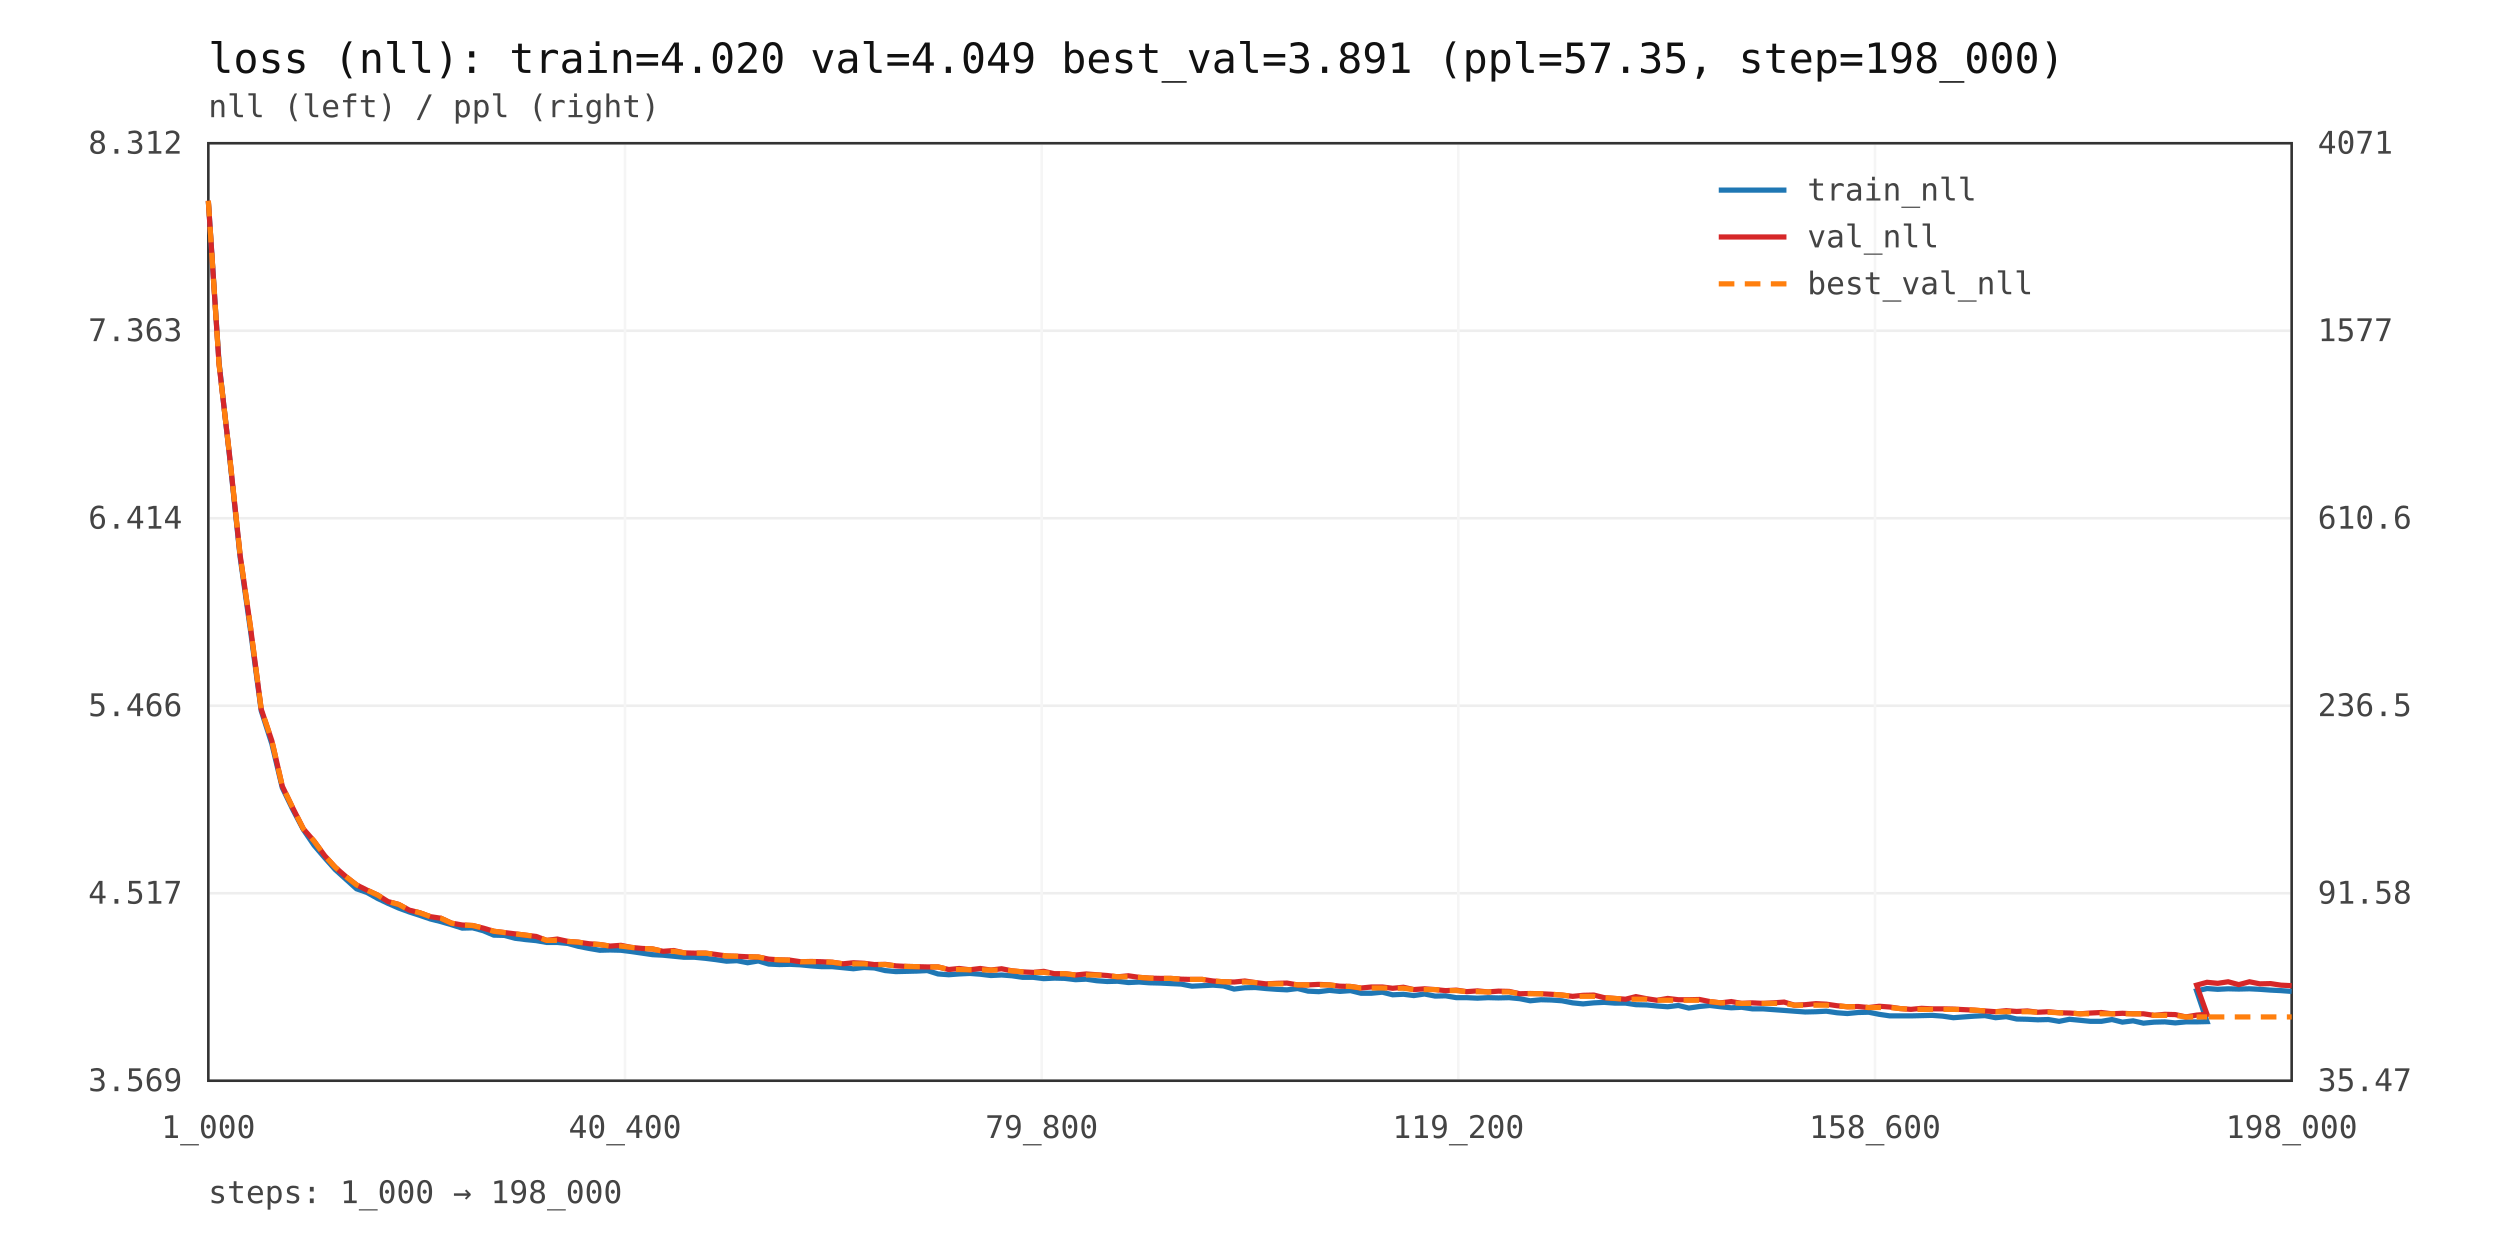
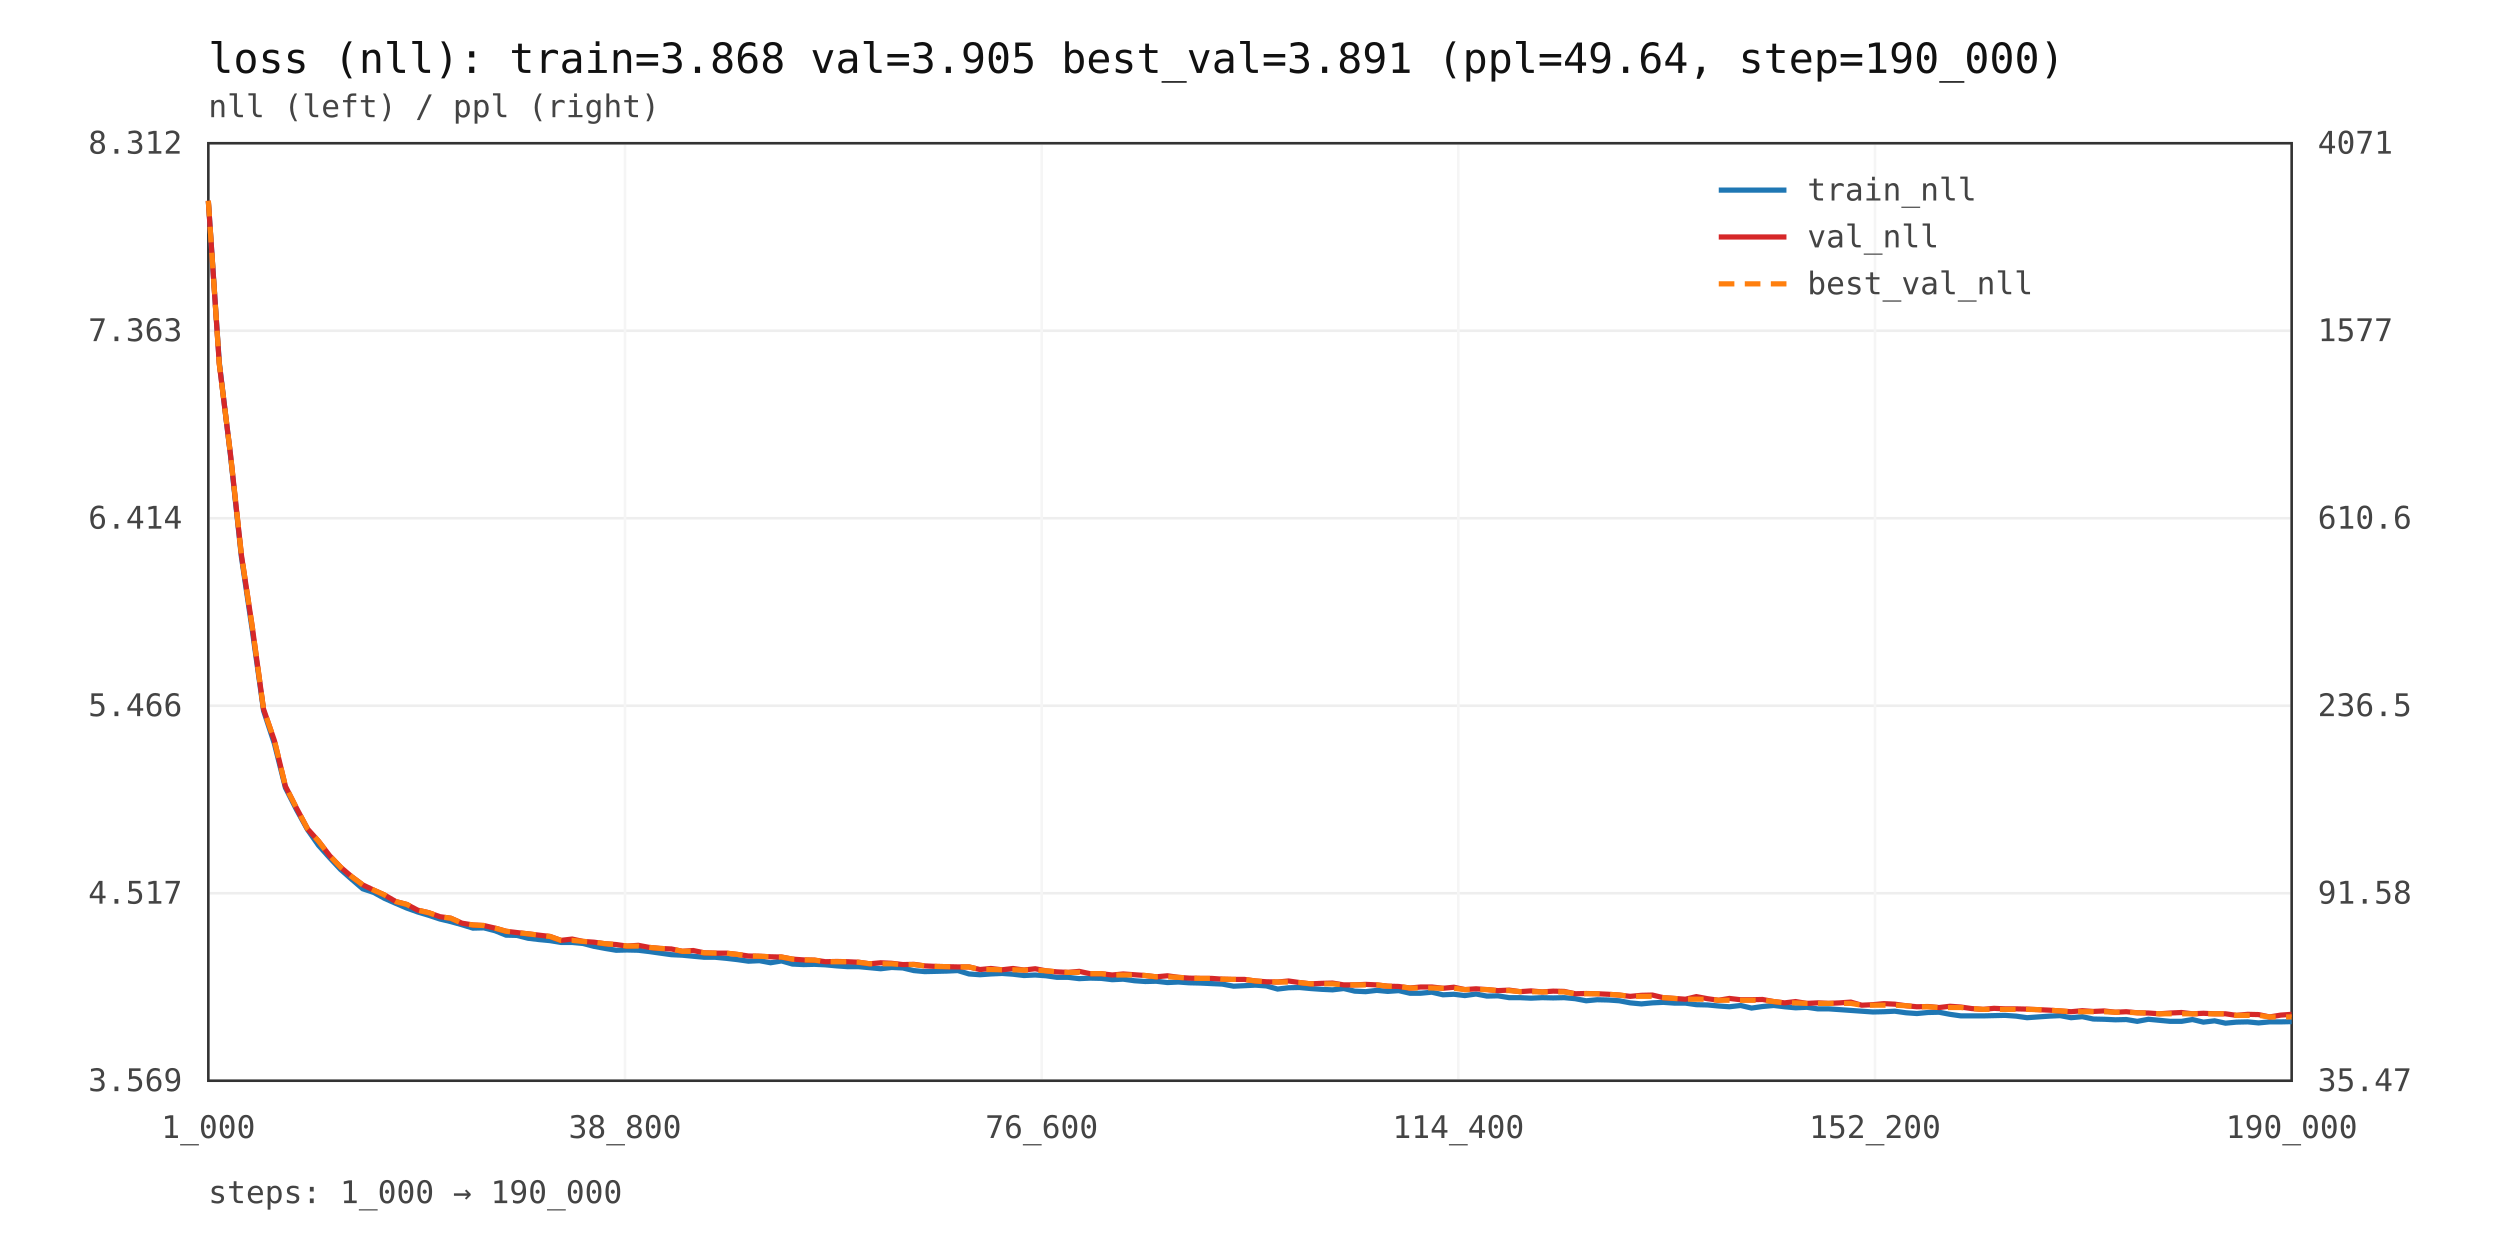
<svg xmlns="http://www.w3.org/2000/svg" width="960" height="480" viewBox="0 0 960 480">
  <style>
  .mono { font-family: ui-monospace, SFMono-Regular, Menlo, Monaco, Consolas, monospace; }
  .small { font-size: 12px; fill: #444; }
  .title { font-size: 16px; fill: #111; }
</style>
  <rect x="0" y="0" width="100%" height="100%" fill="white" />
-   <text class="mono title" x="80" y="28">loss (nll): train=4.020  val=4.049  best_val=3.891   (ppl=57.35, step=198_000)</text>
+   <text class="mono title" x="80" y="28">loss (nll): train=3.868  val=3.905  best_val=3.891   (ppl=49.64, step=190_000)</text>
  <line x1="80" y1="415.0" x2="880" y2="415.0" stroke="#eee" stroke-width="1" />
  <text class="mono small" x="70" y="419.0" text-anchor="end">3.569</text>
  <text class="mono small" x="890" y="419.0" text-anchor="start">35.47</text>
  <line x1="80" y1="343.0" x2="880" y2="343.0" stroke="#eee" stroke-width="1" />
  <text class="mono small" x="70" y="347.0" text-anchor="end">4.517</text>
  <text class="mono small" x="890" y="347.0" text-anchor="start">91.58</text>
  <line x1="80" y1="271.0" x2="880" y2="271.0" stroke="#eee" stroke-width="1" />
  <text class="mono small" x="70" y="275.0" text-anchor="end">5.466</text>
  <text class="mono small" x="890" y="275.0" text-anchor="start">236.5</text>
  <line x1="80" y1="199.0" x2="880" y2="199.0" stroke="#eee" stroke-width="1" />
  <text class="mono small" x="70" y="203.0" text-anchor="end">6.414</text>
  <text class="mono small" x="890" y="203.0" text-anchor="start">610.6</text>
  <line x1="80" y1="127.0" x2="880" y2="127.0" stroke="#eee" stroke-width="1" />
  <text class="mono small" x="70" y="131.0" text-anchor="end">7.363</text>
  <text class="mono small" x="890" y="131.0" text-anchor="start">1577</text>
  <line x1="80" y1="55.0" x2="880" y2="55.0" stroke="#eee" stroke-width="1" />
  <text class="mono small" x="70" y="59.0" text-anchor="end">8.312</text>
  <text class="mono small" x="890" y="59.0" text-anchor="start">4071</text>
  <line x1="80.0" y1="55" x2="80.0" y2="415" stroke="#f5f5f5" stroke-width="1" />
  <text class="mono small" x="80.0" y="437" text-anchor="middle">1_000</text>
  <line x1="240.0" y1="55" x2="240.0" y2="415" stroke="#f5f5f5" stroke-width="1" />
-   <text class="mono small" x="240.0" y="437" text-anchor="middle">40_400</text>
+   <text class="mono small" x="240.0" y="437" text-anchor="middle">38_800</text>
  <line x1="400.0" y1="55" x2="400.0" y2="415" stroke="#f5f5f5" stroke-width="1" />
-   <text class="mono small" x="400.0" y="437" text-anchor="middle">79_800</text>
+   <text class="mono small" x="400.0" y="437" text-anchor="middle">76_600</text>
  <line x1="560.0" y1="55" x2="560.0" y2="415" stroke="#f5f5f5" stroke-width="1" />
-   <text class="mono small" x="560.0" y="437" text-anchor="middle">119_200</text>
+   <text class="mono small" x="560.0" y="437" text-anchor="middle">114_400</text>
  <line x1="720.0" y1="55" x2="720.0" y2="415" stroke="#f5f5f5" stroke-width="1" />
-   <text class="mono small" x="720.0" y="437" text-anchor="middle">158_600</text>
+   <text class="mono small" x="720.0" y="437" text-anchor="middle">152_200</text>
  <line x1="880.0" y1="55" x2="880.0" y2="415" stroke="#f5f5f5" stroke-width="1" />
-   <text class="mono small" x="880.0" y="437" text-anchor="middle">198_000</text>
+   <text class="mono small" x="880.0" y="437" text-anchor="middle">190_000</text>
  <rect x="80" y="55" width="800" height="360" fill="none" stroke="#333" stroke-width="1" />
  <text class="mono small" x="80" y="45">nll (left) / ppl (right)</text>
-   <polyline fill="none" stroke="#1f77b4" stroke-width="2" points="80.0,77.3 84.1,139.1 88.1,174.9 92.2,213.9 96.2,242.2 100.3,272.9 104.4,285.7 108.4,302.5 112.5,311.0 116.5,318.6 120.6,324.6 124.7,329.4 128.7,333.9 132.8,337.6 136.9,341.3 140.9,342.7 145.0,345.0 149.0,346.9 153.1,348.7 157.2,350.2 161.2,351.5 165.3,352.9 169.3,353.9 173.4,355.1 177.5,356.4 181.5,356.3 185.6,357.4 189.6,359.1 193.7,359.2 197.8,360.3 201.8,360.8 205.9,361.2 209.9,361.9 214.0,361.9 218.1,362.3 222.1,363.4 226.2,364.2 230.3,364.9 234.3,364.8 238.4,364.9 242.4,365.4 246.5,366.0 250.6,366.6 254.6,366.8 258.7,367.2 262.7,367.6 266.8,367.6 270.9,368.0 274.9,368.5 279.0,369.1 283.0,368.9 287.1,369.7 291.2,369.0 295.2,370.2 299.3,370.4 303.4,370.3 307.4,370.5 311.5,370.9 315.5,371.2 319.6,371.2 323.7,371.6 327.7,372.0 331.8,371.5 335.8,371.7 339.9,372.7 344.0,373.1 348.0,373.0 352.1,372.9 356.1,372.7 360.2,374.0 364.3,374.3 368.3,374.0 372.4,373.8 376.4,374.1 380.5,374.6 384.6,374.4 388.6,374.7 392.7,375.3 396.8,375.3 400.8,375.8 404.9,375.6 408.9,375.7 413.0,376.2 417.1,376.0 421.1,376.6 425.2,376.9 429.2,376.8 433.3,377.3 437.4,377.1 441.4,377.4 445.5,377.5 449.5,377.7 453.6,377.9 457.7,378.7 461.7,378.5 465.8,378.3 469.8,378.6 473.9,379.8 478.0,379.3 482.0,379.2 486.1,379.6 490.2,379.9 494.2,380.1 498.3,379.6 502.3,380.6 506.4,380.8 510.5,380.3 514.5,380.7 518.6,380.4 522.6,381.4 526.7,381.4 530.8,381.0 534.8,382.0 538.9,381.8 542.9,382.3 547.0,381.7 551.1,382.5 555.1,382.4 559.2,383.1 563.2,383.1 567.3,383.3 571.4,383.1 575.4,383.2 579.5,383.1 583.6,383.5 587.6,384.3 591.7,383.9 595.7,384.0 599.8,384.3 603.9,385.1 607.9,385.5 612.0,385.1 616.0,384.9 620.1,385.2 624.2,385.2 628.2,385.8 632.3,385.9 636.3,386.3 640.4,386.6 644.5,386.1 648.5,387.1 652.6,386.5 656.6,386.1 660.7,386.6 664.8,387.0 668.8,386.8 672.9,387.4 677.0,387.4 681.0,387.7 685.1,388.0 689.1,388.3 693.2,388.6 697.3,388.5 701.3,388.3 705.4,388.9 709.4,389.2 713.5,388.8 717.6,388.7 721.6,389.5 725.7,390.1 729.7,390.1 733.8,390.1 737.9,390.0 741.9,389.9 746.0,390.2 750.1,390.8 754.1,390.5 758.2,390.2 762.2,390.0 766.3,390.8 770.4,390.4 774.4,391.3 778.5,391.4 782.5,391.6 786.6,391.5 790.7,392.2 794.7,391.4 798.8,391.8 802.8,392.2 806.9,392.2 811.0,391.5 815.0,392.5 819.1,392.0 823.1,392.9 827.2,392.5 831.3,392.4 835.3,392.8 839.4,392.4 843.5,392.4 847.5,392.3 843.5,380.5 847.5,379.6 851.6,379.9 855.6,379.7 859.7,379.8 863.8,379.7 867.8,379.9 871.9,380.2 875.9,380.4 880.0,380.7" />
-   <polyline fill="none" stroke="#d62728" stroke-width="2" points="80.0,77.1 84.1,139.7 88.1,174.4 92.2,213.1 96.2,240.9 100.3,272.3 104.4,284.5 108.4,301.9 112.5,310.4 116.5,318.3 120.6,323.0 124.7,328.6 128.7,333.0 132.8,336.6 136.9,339.8 140.9,341.8 145.0,343.7 149.0,346.2 153.1,347.3 157.2,349.5 161.2,350.5 165.3,352.0 169.3,352.6 173.4,354.5 177.5,355.2 181.5,355.4 185.6,356.4 189.6,357.6 193.7,358.1 197.8,358.6 201.8,359.1 205.9,359.6 209.9,361.1 214.0,360.6 218.1,361.5 222.1,361.8 226.2,362.4 230.3,362.7 234.3,363.3 238.4,363.0 242.4,363.8 246.5,364.2 250.6,364.4 254.6,365.3 258.7,365.0 262.7,365.9 266.8,366.0 270.9,366.0 274.9,366.5 279.0,367.1 283.0,367.2 287.1,367.4 291.2,367.5 295.2,368.3 299.3,368.6 303.4,368.7 307.4,369.3 311.5,369.2 315.5,369.3 319.6,369.5 323.7,370.1 327.7,369.7 331.8,369.9 335.8,370.4 339.9,370.3 344.0,370.9 348.0,371.1 352.1,371.2 356.1,371.3 360.2,371.3 364.3,372.3 368.3,371.9 372.4,372.4 376.4,371.9 380.5,372.5 384.6,372.0 388.6,372.8 392.7,373.2 396.8,373.4 400.8,373.0 404.9,373.9 408.9,373.9 413.0,374.4 417.1,374.0 421.1,374.3 425.2,374.6 429.2,375.1 433.3,374.7 437.4,375.3 441.4,375.6 445.5,375.7 449.5,375.7 453.6,376.0 457.7,376.1 461.7,376.1 465.8,376.7 469.8,377.0 473.9,377.1 478.0,376.7 482.0,377.3 486.1,377.8 490.2,377.6 494.2,377.5 498.3,378.2 502.3,378.2 506.4,378.0 510.5,378.2 514.5,378.7 518.6,378.8 522.6,379.4 526.7,379.0 530.8,379.0 534.8,379.5 538.9,379.1 542.9,380.0 547.0,379.7 551.1,380.0 555.1,380.4 559.2,380.2 563.2,380.8 567.3,380.5 571.4,380.9 575.4,380.6 579.5,380.7 583.6,381.6 587.6,381.5 591.7,381.6 595.7,381.8 599.8,382.1 603.9,382.6 607.9,382.2 612.0,382.1 616.0,383.1 620.1,383.4 624.2,383.7 628.2,382.7 632.3,383.5 636.3,384.1 640.4,383.4 644.5,383.9 648.5,383.9 652.6,383.8 656.6,384.6 660.7,385.1 664.8,384.6 668.8,385.3 672.9,385.1 677.0,385.3 681.0,385.1 685.1,384.8 689.1,386.0 693.2,385.8 697.3,385.4 701.3,385.6 705.4,386.2 709.4,386.6 713.5,386.5 717.6,386.9 721.6,386.4 725.7,386.7 729.7,387.3 733.8,387.6 737.9,387.2 741.9,387.4 746.0,387.4 750.1,387.5 754.1,387.7 758.2,387.9 762.2,388.2 766.3,388.5 770.4,388.1 774.4,388.4 778.5,388.2 782.5,388.7 786.6,388.5 790.7,388.9 794.7,389.0 798.8,389.3 802.8,389.0 806.9,388.8 811.0,389.3 815.0,389.1 819.1,389.3 823.1,389.3 827.2,389.9 831.3,389.5 835.3,389.6 839.4,390.5 843.5,389.8 847.5,389.5 843.5,378.3 847.5,377.2 851.6,377.6 855.6,377.0 859.7,378.1 863.8,377.0 867.8,377.8 871.9,377.7 875.9,378.3 880.0,378.5" />
-   <polyline fill="none" stroke="#ff7f0e" stroke-width="2" stroke-dasharray="6,4" points="80.0,77.1 84.1,139.7 88.1,174.4 92.2,213.1 96.2,240.9 100.3,272.3 104.4,284.5 108.4,301.9 112.5,310.4 116.5,318.3 120.6,323.0 124.7,328.6 128.7,333.0 132.8,336.6 136.9,339.8 140.9,341.8 145.0,343.7 149.0,346.2 153.1,347.3 157.2,349.5 161.2,350.5 165.3,352.0 169.3,352.6 173.4,354.5 177.5,355.2 181.5,355.4 185.6,356.4 189.6,357.6 193.7,358.1 197.8,358.6 201.8,359.1 205.9,359.6 209.9,361.1 214.0,361.1 218.1,361.5 222.1,361.8 226.2,362.4 230.3,362.7 234.3,363.3 238.4,363.3 242.4,363.8 246.5,364.2 250.6,364.4 254.6,365.3 258.7,365.3 262.7,365.9 266.8,366.0 270.9,366.0 274.9,366.5 279.0,367.1 283.0,367.2 287.1,367.4 291.2,367.5 295.2,368.3 299.3,368.6 303.4,368.7 307.4,369.3 311.5,369.3 315.5,369.3 319.6,369.5 323.7,370.1 327.7,370.1 331.8,370.1 335.8,370.4 339.9,370.4 344.0,370.9 348.0,371.1 352.1,371.2 356.1,371.3 360.2,371.3 364.3,372.3 368.3,372.3 372.4,372.4 376.4,372.4 380.5,372.5 384.6,372.5 388.6,372.8 392.7,373.2 396.8,373.4 400.8,373.4 404.9,373.9 408.9,373.9 413.0,374.4 417.1,374.4 421.1,374.4 425.2,374.6 429.2,375.1 433.3,375.1 437.4,375.3 441.4,375.6 445.5,375.7 449.5,375.7 453.6,376.0 457.7,376.1 461.7,376.1 465.8,376.7 469.8,377.0 473.9,377.1 478.0,377.1 482.0,377.3 486.1,377.8 490.2,377.8 494.2,377.8 498.3,378.2 502.3,378.2 506.4,378.2 510.5,378.2 514.5,378.7 518.6,378.8 522.6,379.4 526.7,379.4 530.8,379.4 534.8,379.5 538.9,379.5 542.9,380.0 547.0,380.0 551.1,380.0 555.1,380.4 559.2,380.4 563.2,380.8 567.3,380.8 571.4,380.9 575.4,380.9 579.5,380.9 583.6,381.6 587.6,381.6 591.7,381.6 595.7,381.8 599.8,382.1 603.9,382.6 607.9,382.6 612.0,382.6 616.0,383.1 620.1,383.4 624.2,383.7 628.2,383.7 632.3,383.7 636.3,384.1 640.4,384.1 644.5,384.1 648.5,384.1 652.6,384.1 656.6,384.6 660.7,385.1 664.8,385.1 668.8,385.3 672.9,385.3 677.0,385.3 681.0,385.3 685.1,385.3 689.1,386.0 693.2,386.0 697.3,386.0 701.3,386.0 705.4,386.2 709.4,386.6 713.5,386.6 717.6,386.9 721.6,386.9 725.7,386.9 729.7,387.3 733.8,387.6 737.9,387.6 741.9,387.6 746.0,387.6 750.1,387.6 754.1,387.7 758.2,387.9 762.2,388.2 766.3,388.5 770.4,388.5 774.4,388.5 778.5,388.5 782.5,388.7 786.6,388.7 790.7,388.9 794.7,389.0 798.8,389.3 802.8,389.3 806.9,389.3 811.0,389.3 815.0,389.3 819.1,389.3 823.1,389.3 827.2,389.9 831.3,389.9 835.3,389.9 839.4,390.5 843.5,390.5 847.5,390.5 843.5,390.5 847.5,390.5 851.6,390.5 855.6,390.5 859.7,390.5 863.8,390.5 867.8,390.5 871.9,390.5 875.9,390.5 880.0,390.5" />
+   <polyline fill="none" stroke="#1f77b4" stroke-width="2" points="80.0,77.3 84.2,139.1 88.5,174.9 92.7,213.9 96.9,242.2 101.2,272.9 105.4,285.7 109.6,302.5 113.9,311.0 118.1,318.6 122.3,324.6 126.6,329.4 130.8,333.9 135.0,337.6 139.3,341.3 143.5,342.7 147.7,345.0 152.0,346.9 156.2,348.7 160.4,350.2 164.7,351.5 168.9,352.9 173.1,353.9 177.4,355.1 181.6,356.4 185.8,356.3 190.1,357.4 194.3,359.1 198.5,359.2 202.8,360.3 207.0,360.8 211.2,361.2 215.4,361.9 219.7,361.9 223.9,362.3 228.1,363.4 232.4,364.2 236.6,364.9 240.8,364.8 245.1,364.9 249.3,365.4 253.5,366.0 257.8,366.6 262.0,366.8 266.2,367.2 270.5,367.6 274.7,367.6 278.9,368.0 283.2,368.5 287.4,369.1 291.6,368.9 295.9,369.7 300.1,369.0 304.3,370.2 308.6,370.4 312.8,370.3 317.0,370.5 321.3,370.9 325.5,371.2 329.7,371.2 334.0,371.6 338.2,372.0 342.4,371.5 346.7,371.7 350.9,372.7 355.1,373.1 359.4,373.0 363.6,372.9 367.8,372.7 372.1,374.0 376.3,374.3 380.5,374.0 384.8,373.8 389.0,374.1 393.2,374.6 397.5,374.4 401.7,374.7 405.9,375.3 410.2,375.3 414.4,375.8 418.6,375.6 422.9,375.7 427.1,376.2 431.3,376.0 435.6,376.6 439.8,376.9 444.0,376.8 448.3,377.3 452.5,377.1 456.7,377.4 461.0,377.5 465.2,377.7 469.4,377.9 473.7,378.7 477.9,378.5 482.1,378.3 486.3,378.6 490.6,379.8 494.8,379.3 499.0,379.2 503.3,379.6 507.5,379.9 511.7,380.1 516.0,379.6 520.2,380.6 524.4,380.8 528.7,380.3 532.9,380.7 537.1,380.4 541.4,381.4 545.6,381.4 549.8,381.0 554.1,382.0 558.3,381.8 562.5,382.3 566.8,381.7 571.0,382.5 575.2,382.4 579.5,383.1 583.7,383.1 587.9,383.3 592.2,383.1 596.4,383.2 600.6,383.1 604.9,383.5 609.1,384.3 613.3,383.9 617.6,384.0 621.8,384.3 626.0,385.1 630.3,385.5 634.5,385.1 638.7,384.9 643.0,385.2 647.2,385.2 651.4,385.8 655.7,385.9 659.9,386.3 664.1,386.6 668.4,386.1 672.6,387.1 676.8,386.5 681.1,386.1 685.3,386.6 689.5,387.0 693.8,386.8 698.0,387.4 702.2,387.4 706.5,387.7 710.7,388.0 714.9,388.3 719.2,388.6 723.4,388.5 727.6,388.3 731.9,388.9 736.1,389.2 740.3,388.8 744.6,388.7 748.8,389.5 753.0,390.1 757.2,390.1 761.5,390.1 765.7,390.0 769.9,389.9 774.2,390.2 778.4,390.8 782.6,390.5 786.9,390.2 791.1,390.0 795.3,390.8 799.6,390.4 803.8,391.3 808.0,391.4 812.3,391.6 816.5,391.5 820.7,392.2 825.0,391.4 829.2,391.8 833.4,392.2 837.7,392.2 841.9,391.5 846.1,392.5 850.4,392.0 854.6,392.9 858.8,392.5 863.1,392.4 867.3,392.8 871.5,392.4 875.8,392.4 880.0,392.3" />
+   <polyline fill="none" stroke="#d62728" stroke-width="2" points="80.0,77.1 84.2,139.7 88.5,174.4 92.7,213.1 96.9,240.9 101.2,272.3 105.4,284.5 109.6,301.9 113.9,310.4 118.1,318.3 122.3,323.0 126.6,328.6 130.8,333.0 135.0,336.6 139.3,339.8 143.5,341.8 147.7,343.7 152.0,346.2 156.2,347.3 160.4,349.5 164.7,350.5 168.9,352.0 173.1,352.6 177.4,354.5 181.6,355.2 185.8,355.4 190.1,356.4 194.3,357.6 198.5,358.1 202.8,358.6 207.0,359.1 211.2,359.6 215.4,361.1 219.7,360.6 223.9,361.5 228.1,361.8 232.4,362.4 236.6,362.7 240.8,363.3 245.1,363.0 249.3,363.8 253.5,364.2 257.8,364.4 262.0,365.3 266.2,365.0 270.5,365.9 274.7,366.0 278.9,366.0 283.2,366.5 287.4,367.1 291.6,367.2 295.9,367.4 300.1,367.5 304.3,368.3 308.6,368.6 312.8,368.7 317.0,369.3 321.3,369.2 325.5,369.3 329.7,369.5 334.0,370.1 338.2,369.7 342.4,369.9 346.7,370.4 350.9,370.3 355.1,370.9 359.4,371.1 363.6,371.2 367.8,371.3 372.1,371.3 376.3,372.3 380.5,371.9 384.8,372.4 389.0,371.9 393.2,372.5 397.5,372.0 401.7,372.8 405.9,373.2 410.2,373.4 414.4,373.0 418.6,373.9 422.9,373.9 427.1,374.4 431.3,374.0 435.6,374.3 439.8,374.6 444.0,375.1 448.3,374.7 452.5,375.3 456.7,375.6 461.0,375.7 465.2,375.7 469.4,376.0 473.7,376.1 477.9,376.1 482.1,376.7 486.3,377.0 490.6,377.1 494.8,376.7 499.0,377.3 503.3,377.8 507.5,377.6 511.7,377.5 516.0,378.2 520.2,378.2 524.4,378.0 528.7,378.2 532.9,378.7 537.1,378.8 541.4,379.4 545.6,379.0 549.8,379.0 554.1,379.5 558.3,379.1 562.5,380.0 566.8,379.7 571.0,380.0 575.2,380.4 579.5,380.2 583.7,380.8 587.9,380.5 592.2,380.9 596.4,380.6 600.6,380.7 604.9,381.6 609.1,381.5 613.3,381.6 617.6,381.8 621.8,382.1 626.0,382.6 630.3,382.2 634.5,382.1 638.7,383.1 643.0,383.4 647.2,383.7 651.4,382.7 655.7,383.5 659.9,384.1 664.1,383.4 668.4,383.9 672.6,383.9 676.8,383.8 681.1,384.6 685.3,385.1 689.5,384.6 693.8,385.3 698.0,385.1 702.2,385.3 706.5,385.1 710.7,384.8 714.9,386.0 719.2,385.8 723.4,385.4 727.6,385.6 731.9,386.2 736.1,386.6 740.3,386.5 744.6,386.9 748.8,386.4 753.0,386.7 757.2,387.3 761.5,387.6 765.7,387.2 769.9,387.4 774.2,387.4 778.4,387.5 782.6,387.7 786.9,387.9 791.1,388.2 795.3,388.5 799.6,388.1 803.8,388.4 808.0,388.2 812.3,388.7 816.5,388.5 820.7,388.9 825.0,389.0 829.2,389.3 833.4,389.0 837.7,388.8 841.9,389.3 846.1,389.1 850.4,389.3 854.6,389.3 858.8,389.9 863.1,389.5 867.3,389.6 871.5,390.5 875.8,389.8 880.0,389.5" />
+   <polyline fill="none" stroke="#ff7f0e" stroke-width="2" stroke-dasharray="6,4" points="80.0,77.1 84.2,139.7 88.5,174.4 92.7,213.1 96.9,240.9 101.2,272.3 105.4,284.5 109.6,301.9 113.9,310.4 118.1,318.3 122.3,323.0 126.6,328.6 130.8,333.0 135.0,336.6 139.3,339.8 143.5,341.8 147.7,343.7 152.0,346.2 156.2,347.3 160.4,349.5 164.7,350.5 168.9,352.0 173.1,352.6 177.4,354.5 181.6,355.2 185.8,355.4 190.1,356.4 194.3,357.6 198.5,358.1 202.8,358.6 207.0,359.1 211.2,359.6 215.4,361.1 219.7,361.1 223.9,361.5 228.1,361.8 232.4,362.4 236.6,362.7 240.8,363.3 245.1,363.3 249.3,363.8 253.5,364.2 257.8,364.4 262.0,365.3 266.2,365.3 270.5,365.9 274.7,366.0 278.9,366.0 283.2,366.5 287.4,367.1 291.6,367.2 295.9,367.4 300.1,367.5 304.3,368.3 308.6,368.6 312.8,368.7 317.0,369.3 321.3,369.3 325.5,369.3 329.7,369.5 334.0,370.1 338.2,370.1 342.4,370.1 346.7,370.4 350.9,370.4 355.1,370.9 359.4,371.1 363.6,371.2 367.8,371.3 372.1,371.3 376.3,372.3 380.5,372.3 384.8,372.4 389.0,372.4 393.2,372.5 397.5,372.5 401.7,372.8 405.9,373.2 410.2,373.4 414.4,373.4 418.6,373.9 422.9,373.9 427.1,374.4 431.3,374.4 435.6,374.4 439.8,374.6 444.0,375.1 448.3,375.1 452.5,375.3 456.7,375.6 461.0,375.7 465.2,375.7 469.4,376.0 473.7,376.1 477.9,376.1 482.1,376.7 486.3,377.0 490.6,377.1 494.8,377.1 499.0,377.3 503.3,377.8 507.5,377.8 511.7,377.8 516.0,378.2 520.2,378.2 524.4,378.2 528.7,378.2 532.9,378.7 537.1,378.8 541.4,379.4 545.6,379.4 549.8,379.4 554.1,379.5 558.3,379.5 562.5,380.0 566.8,380.0 571.0,380.0 575.2,380.4 579.5,380.4 583.7,380.8 587.9,380.8 592.2,380.9 596.4,380.9 600.6,380.9 604.9,381.6 609.1,381.6 613.3,381.6 617.6,381.8 621.8,382.1 626.0,382.6 630.3,382.6 634.5,382.6 638.7,383.1 643.0,383.4 647.2,383.7 651.4,383.7 655.7,383.7 659.9,384.1 664.1,384.1 668.4,384.1 672.6,384.1 676.8,384.1 681.1,384.6 685.3,385.1 689.5,385.1 693.8,385.3 698.0,385.3 702.2,385.3 706.5,385.3 710.7,385.3 714.9,386.0 719.2,386.0 723.4,386.0 727.6,386.0 731.9,386.2 736.1,386.6 740.3,386.6 744.6,386.9 748.8,386.9 753.0,386.9 757.2,387.3 761.5,387.6 765.7,387.6 769.9,387.6 774.2,387.6 778.4,387.6 782.6,387.7 786.9,387.9 791.1,388.2 795.3,388.5 799.6,388.5 803.8,388.5 808.0,388.5 812.3,388.7 816.5,388.7 820.7,388.9 825.0,389.0 829.2,389.3 833.4,389.3 837.7,389.3 841.9,389.3 846.1,389.3 850.4,389.3 854.6,389.3 858.8,389.9 863.1,389.9 867.3,389.9 871.5,390.5 875.8,390.5 880.0,390.5" />
  <line x1="660" y1="73" x2="686" y2="73" stroke="#1f77b4" stroke-width="2" />
  <text class="mono small" x="694" y="77">train_nll</text>
  <line x1="660" y1="91" x2="686" y2="91" stroke="#d62728" stroke-width="2" />
  <text class="mono small" x="694" y="95">val_nll</text>
  <line x1="660" y1="109" x2="686" y2="109" stroke="#ff7f0e" stroke-width="2" stroke-dasharray="6,4" />
  <text class="mono small" x="694" y="113">best_val_nll</text>
-   <text class="mono small" x="80" y="462">steps: 1_000 → 198_000</text>
+   <text class="mono small" x="80" y="462">steps: 1_000 → 190_000</text>
</svg>
